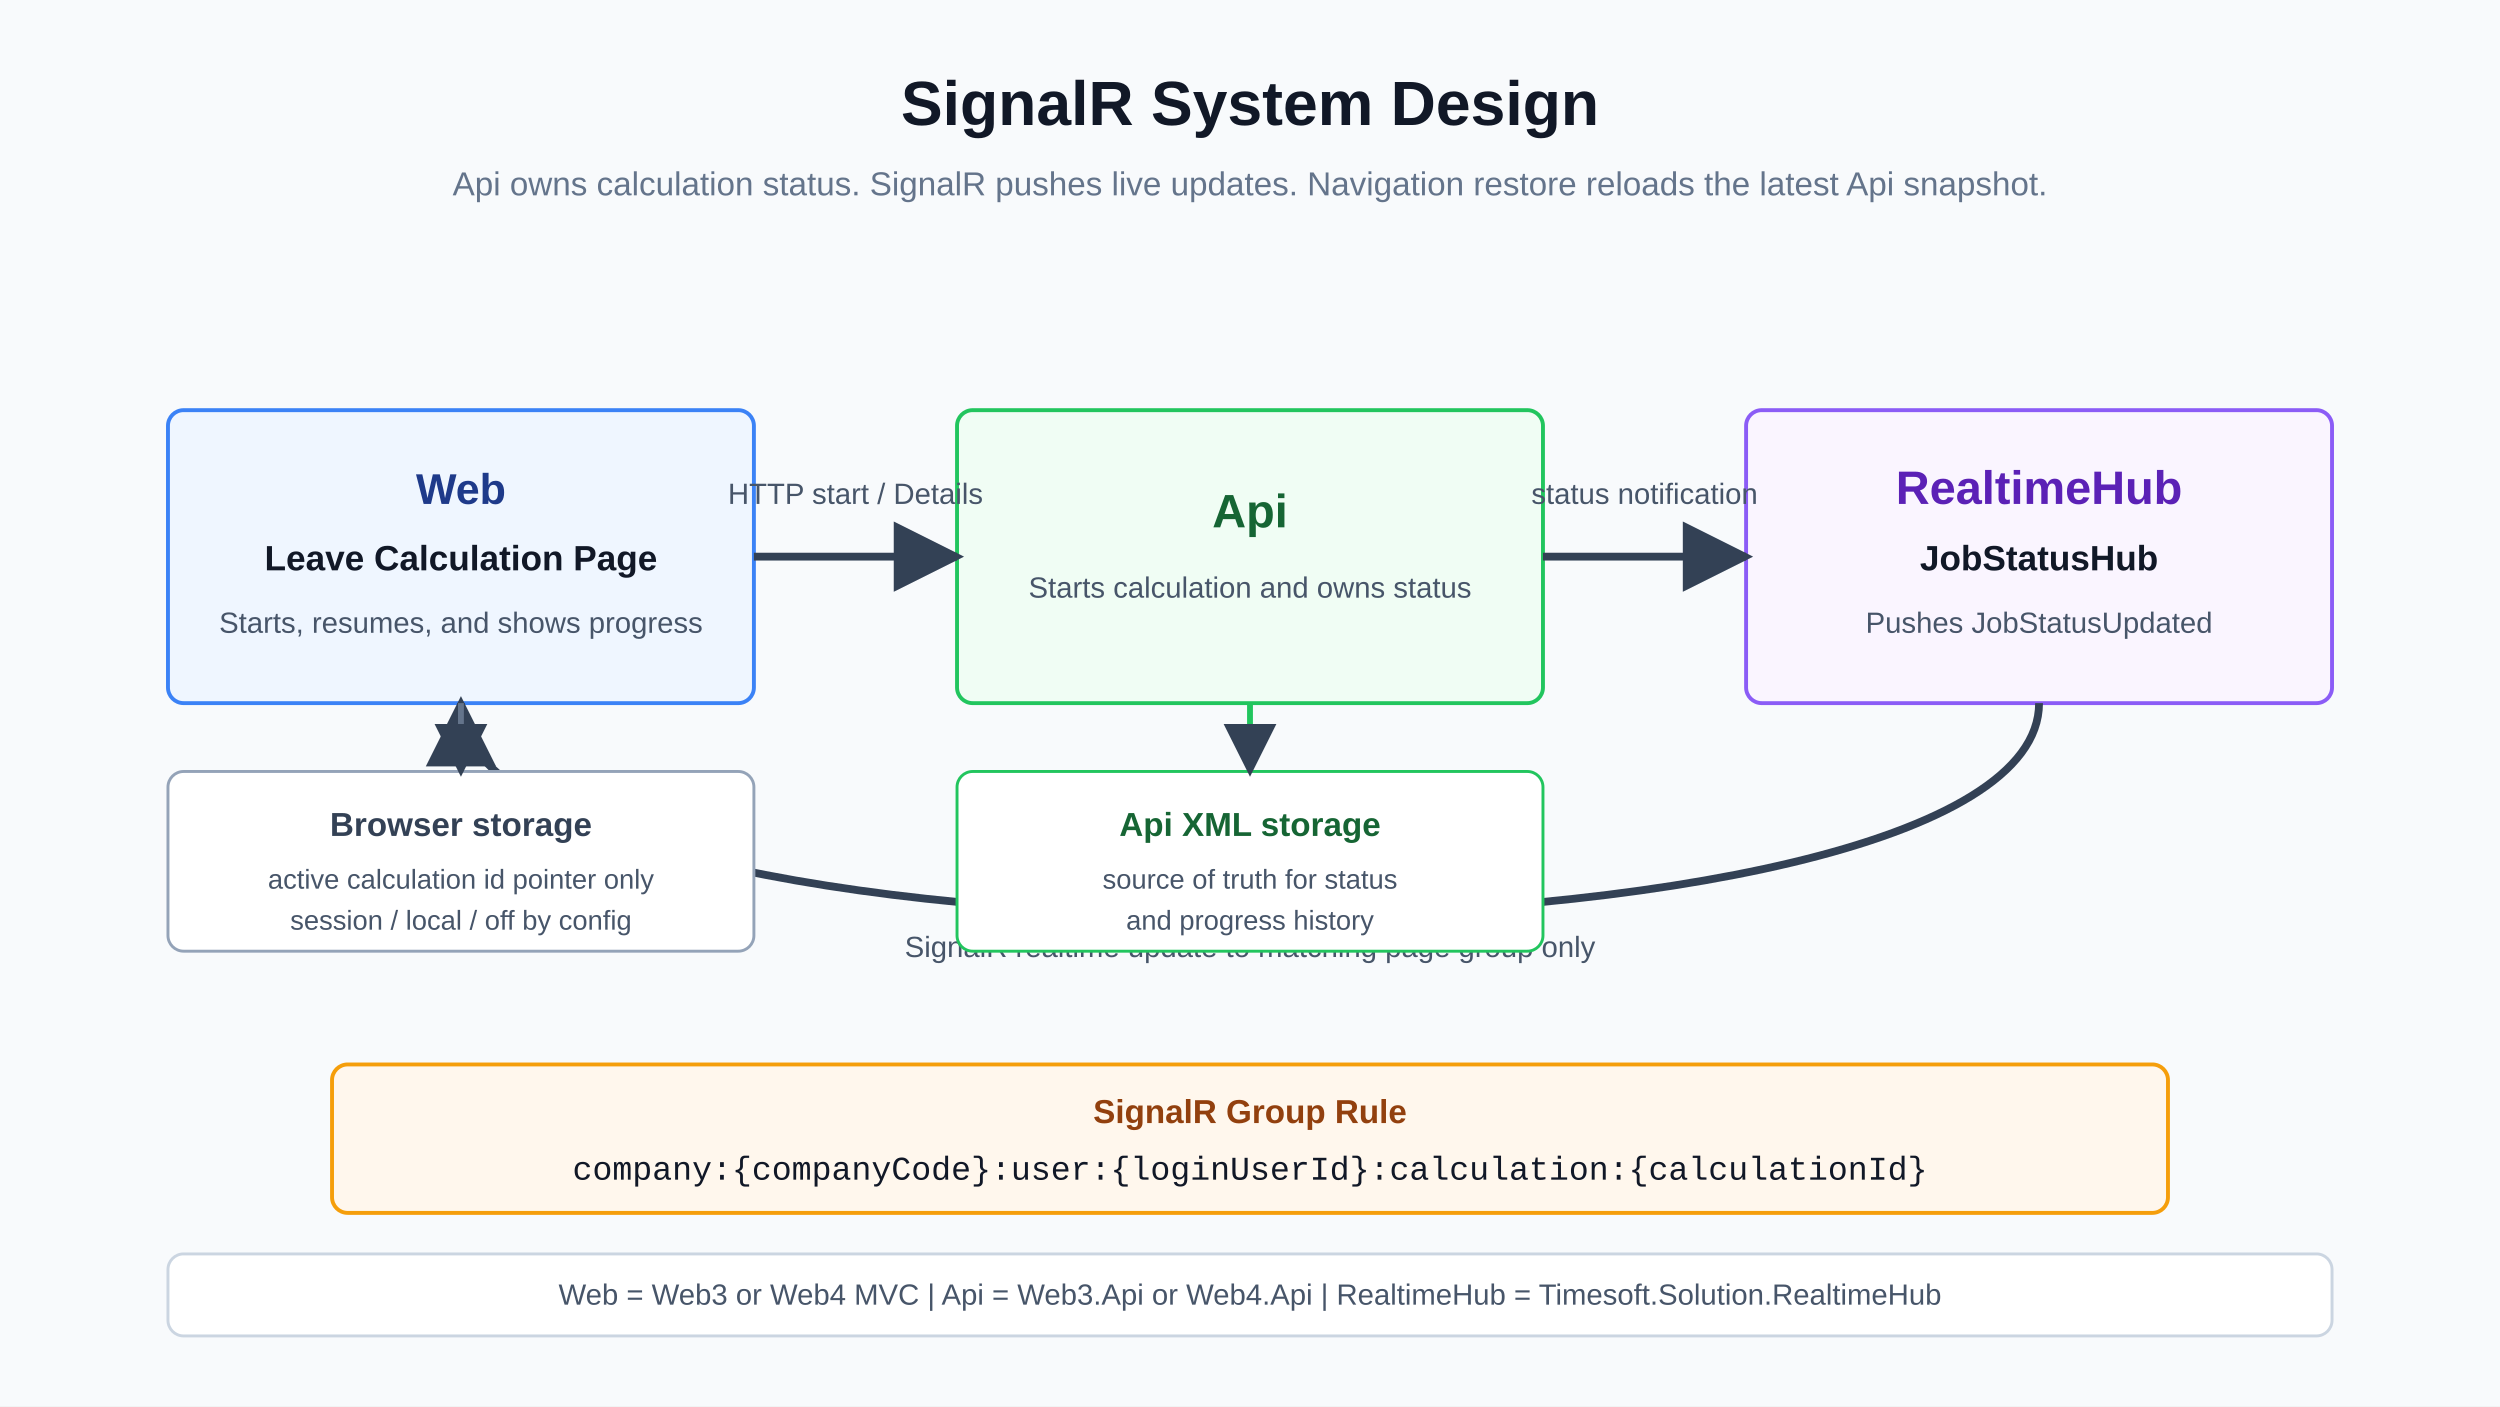
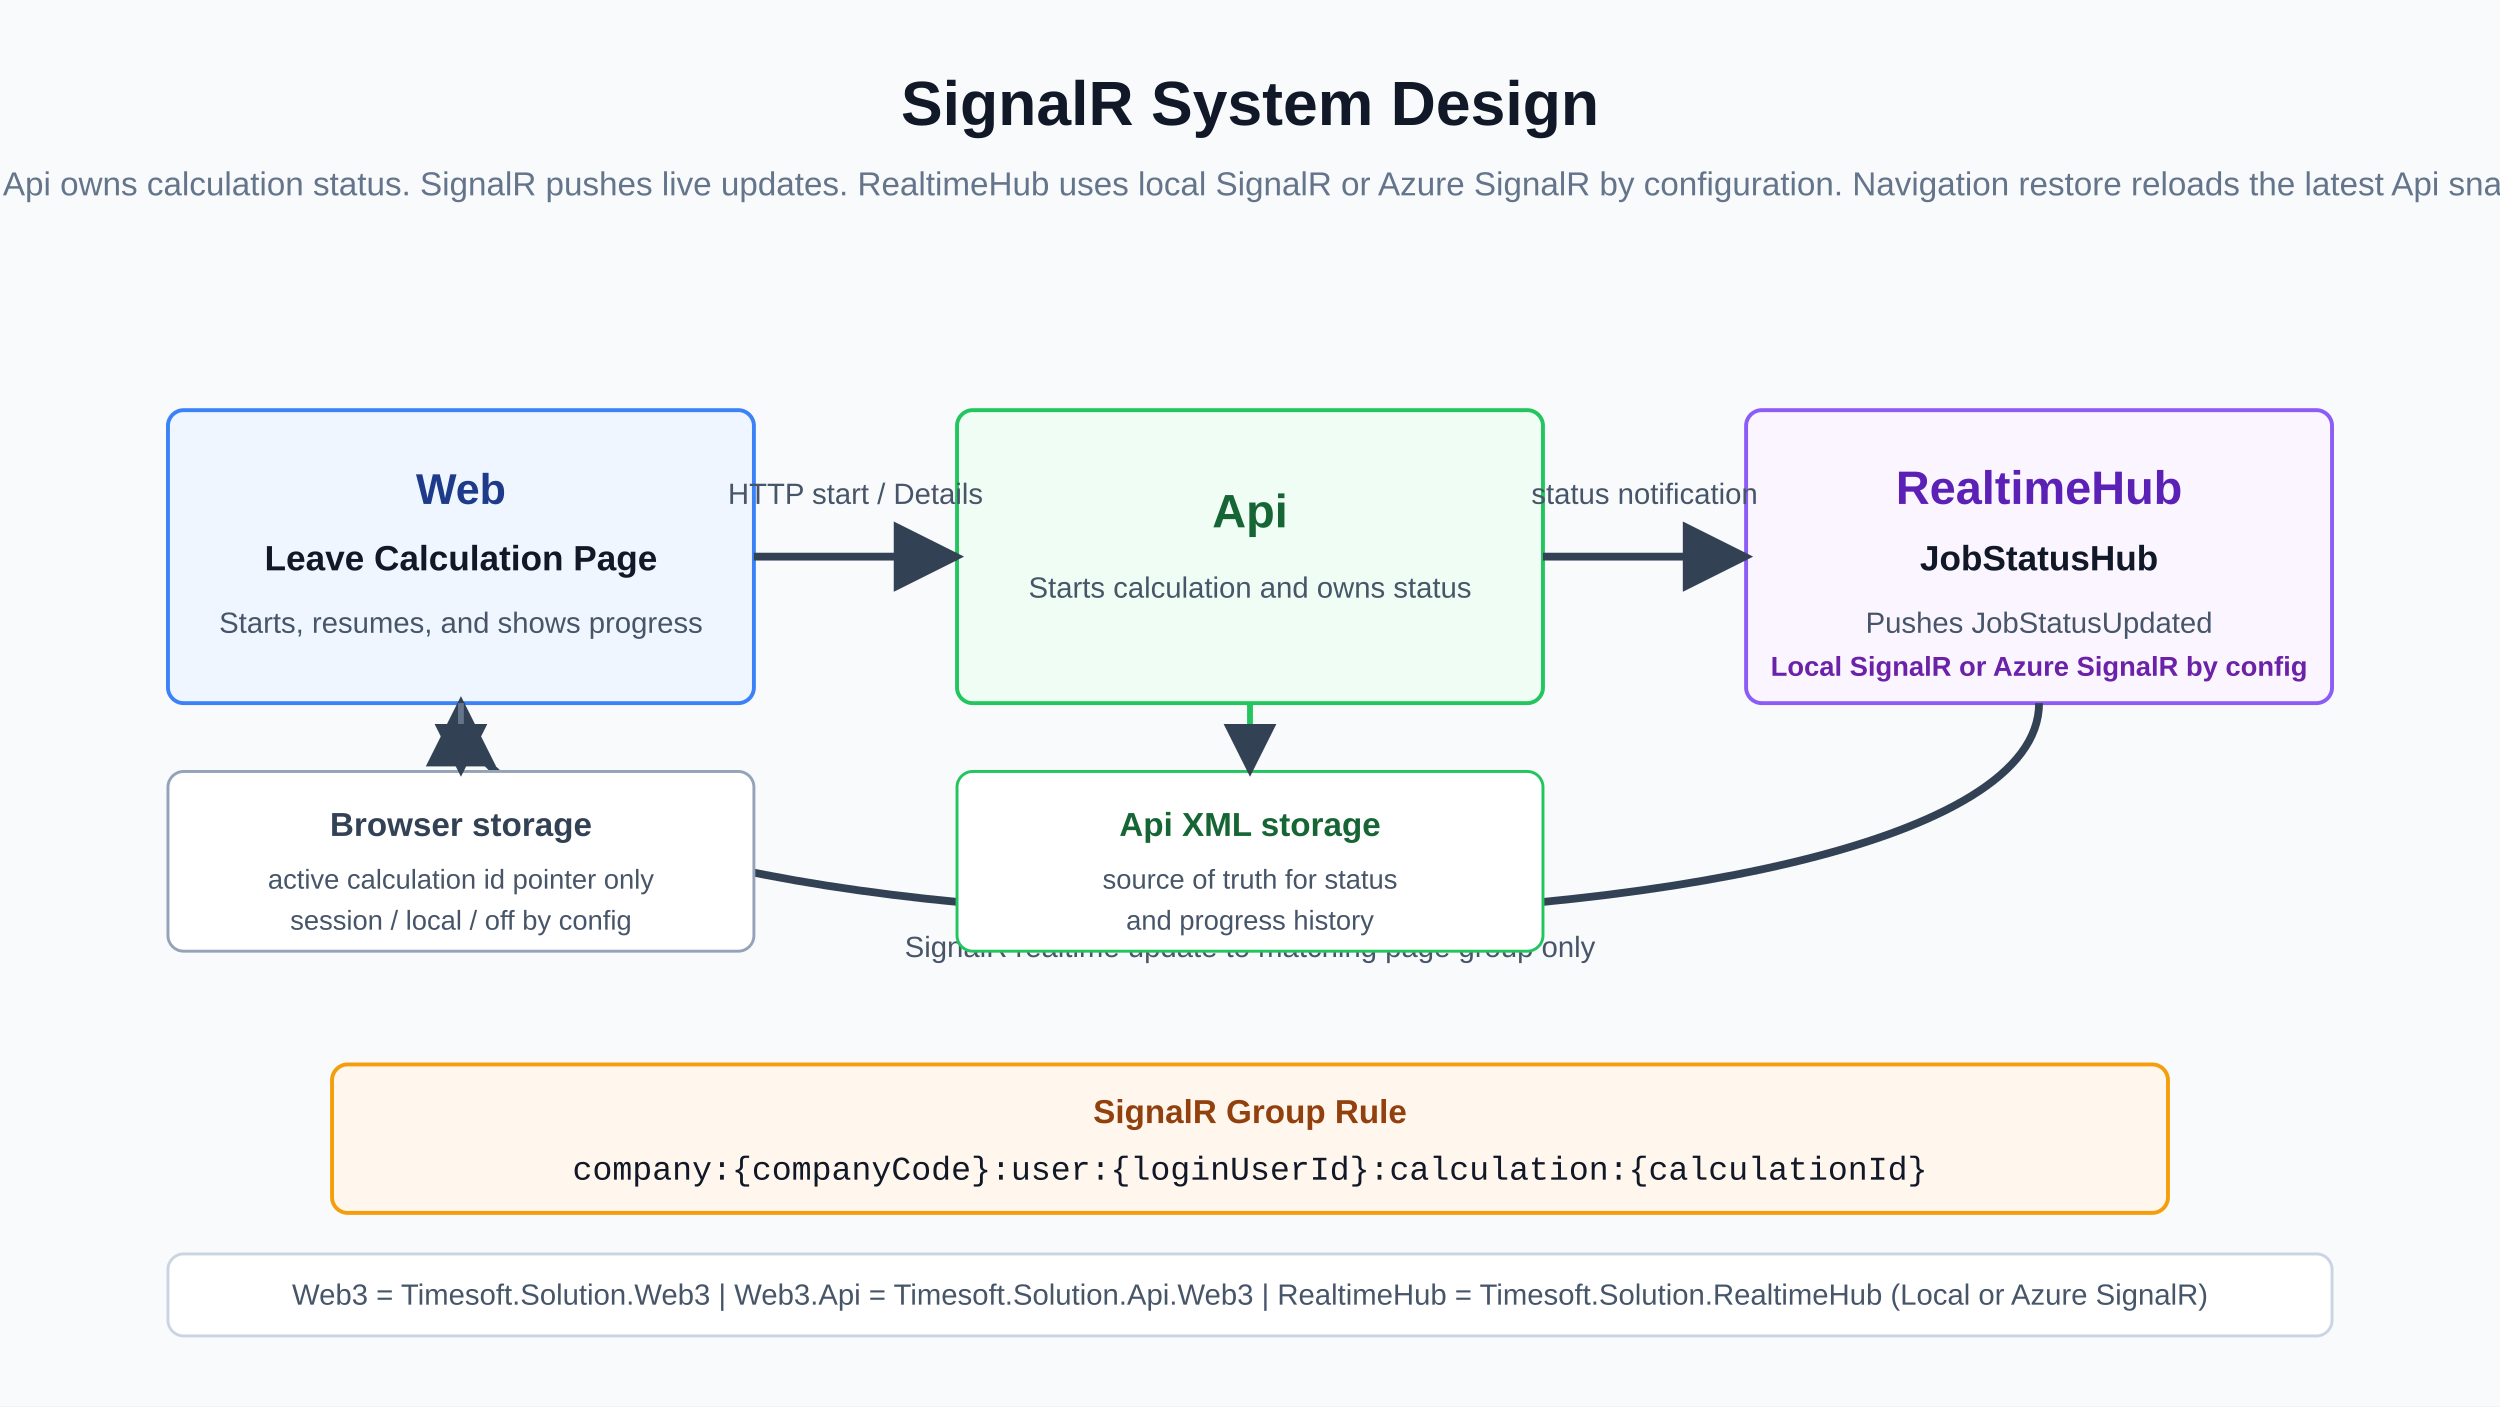
<svg xmlns="http://www.w3.org/2000/svg" width="1280" height="720" viewBox="0 0 1280 720" role="img" aria-labelledby="title desc">
  <defs>
    <marker id="arrow" viewBox="0 0 10 10" refX="9" refY="5" markerWidth="9" markerHeight="9" orient="auto-start-reverse">
      <path d="M 0 0 L 10 5 L 0 10 z" fill="#334155" />
    </marker>
  </defs>
  <rect width="1280" height="720" fill="#f8fafc" />
  <text x="640" y="64" text-anchor="middle" font-family="Segoe UI, Arial, sans-serif" font-size="32" font-weight="700" fill="#111827">
    SignalR System Design
  </text>
  <text x="640" y="100" text-anchor="middle" font-family="Segoe UI, Arial, sans-serif" font-size="17" fill="#64748b">
-     Api owns calculation status. SignalR pushes live updates. Navigation restore reloads the latest Api snapshot.
+     Web3.Api owns calculation status. SignalR pushes live updates. RealtimeHub uses local SignalR or Azure SignalR by configuration. Navigation restore reloads the latest Api snapshot.
  </text>
  <rect x="86" y="210" width="300" height="150" rx="8" fill="#eff6ff" stroke="#3b82f6" stroke-width="2" />
  <text x="236" y="258" text-anchor="middle" font-family="Segoe UI, Arial, sans-serif" font-size="22" font-weight="700" fill="#1e3a8a">
    Web
  </text>
  <text x="236" y="292" text-anchor="middle" font-family="Segoe UI, Arial, sans-serif" font-size="18" font-weight="600" fill="#111827">
    Leave Calculation Page
  </text>
  <text x="236" y="324" text-anchor="middle" font-family="Segoe UI, Arial, sans-serif" font-size="15" fill="#475569">
    Starts, resumes, and shows progress
  </text>
  <rect x="490" y="210" width="300" height="150" rx="8" fill="#f0fdf4" stroke="#22c55e" stroke-width="2" />
  <text x="640" y="270" text-anchor="middle" font-family="Segoe UI, Arial, sans-serif" font-size="24" font-weight="700" fill="#166534">
    Api
  </text>
  <text x="640" y="306" text-anchor="middle" font-family="Segoe UI, Arial, sans-serif" font-size="15" fill="#475569">
    Starts calculation and owns status
  </text>
  <rect x="894" y="210" width="300" height="150" rx="8" fill="#faf5ff" stroke="#8b5cf6" stroke-width="2" />
  <text x="1044" y="258" text-anchor="middle" font-family="Segoe UI, Arial, sans-serif" font-size="24" font-weight="700" fill="#5b21b6">
    RealtimeHub
  </text>
  <text x="1044" y="292" text-anchor="middle" font-family="Segoe UI, Arial, sans-serif" font-size="18" font-weight="600" fill="#111827">
    JobStatusHub
  </text>
  <text x="1044" y="324" text-anchor="middle" font-family="Segoe UI, Arial, sans-serif" font-size="15" fill="#475569">
    Pushes JobStatusUpdated
+   </text>
+   <text x="1044" y="346" text-anchor="middle" font-family="Segoe UI, Arial, sans-serif" font-size="14" font-weight="600" fill="#6b21a8">
+     Local SignalR or Azure SignalR by config
  </text>
  <line x1="386" y1="285" x2="490" y2="285" stroke="#334155" stroke-width="4" marker-end="url(#arrow)" />
  <text x="438" y="258" text-anchor="middle" font-family="Segoe UI, Arial, sans-serif" font-size="15" fill="#475569">
    HTTP start / Details
  </text>
  <line x1="790" y1="285" x2="894" y2="285" stroke="#334155" stroke-width="4" marker-end="url(#arrow)" />
  <text x="842" y="258" text-anchor="middle" font-family="Segoe UI, Arial, sans-serif" font-size="15" fill="#475569">
    status notification
  </text>
  <path d="M 1044 360 C 1044 505, 236 505, 236 360" fill="none" stroke="#334155" stroke-width="4" marker-end="url(#arrow)" />
  <text x="640" y="490" text-anchor="middle" font-family="Segoe UI, Arial, sans-serif" font-size="15" fill="#475569">
    SignalR realtime update to matching page group only
  </text>
  <rect x="86" y="395" width="300" height="92" rx="8" fill="#ffffff" stroke="#94a3b8" stroke-width="1.5" />
  <text x="236" y="428" text-anchor="middle" font-family="Segoe UI, Arial, sans-serif" font-size="17" font-weight="700" fill="#334155">
    Browser storage
  </text>
  <text x="236" y="455" text-anchor="middle" font-family="Segoe UI, Arial, sans-serif" font-size="14" fill="#475569">
    active calculation id pointer only
  </text>
  <text x="236" y="476" text-anchor="middle" font-family="Segoe UI, Arial, sans-serif" font-size="14" fill="#475569">
    session / local / off by config
  </text>
  <rect x="490" y="395" width="300" height="92" rx="8" fill="#ffffff" stroke="#22c55e" stroke-width="1.5" />
  <text x="640" y="428" text-anchor="middle" font-family="Segoe UI, Arial, sans-serif" font-size="17" font-weight="700" fill="#166534">
    Api XML storage
  </text>
  <text x="640" y="455" text-anchor="middle" font-family="Segoe UI, Arial, sans-serif" font-size="14" fill="#475569">
    source of truth for status
  </text>
  <text x="640" y="476" text-anchor="middle" font-family="Segoe UI, Arial, sans-serif" font-size="14" fill="#475569">
    and progress history
  </text>
  <line x1="236" y1="360" x2="236" y2="395" stroke="#64748b" stroke-width="3" marker-end="url(#arrow)" />
  <line x1="640" y1="360" x2="640" y2="395" stroke="#22c55e" stroke-width="3" marker-end="url(#arrow)" />
  <rect x="170" y="545" width="940" height="76" rx="8" fill="#fff7ed" stroke="#f59e0b" stroke-width="2" />
  <text x="640" y="575" text-anchor="middle" font-family="Segoe UI, Arial, sans-serif" font-size="17" font-weight="700" fill="#92400e">
    SignalR Group Rule
  </text>
  <text x="640" y="604" text-anchor="middle" font-family="Consolas, 'Courier New', monospace" font-size="17" fill="#111827">
    company:{companyCode}:user:{loginUserId}:calculation:{calculationId}
  </text>
  <rect x="86" y="642" width="1108" height="42" rx="8" fill="#ffffff" stroke="#cbd5e1" stroke-width="1.5" />
  <text x="640" y="668" text-anchor="middle" font-family="Segoe UI, Arial, sans-serif" font-size="15" fill="#475569">
-     Web = Web3 or Web4 MVC    |    Api = Web3.Api or Web4.Api    |    RealtimeHub = Timesoft.Solution.RealtimeHub
+     Web3 = Timesoft.Solution.Web3    |    Web3.Api = Timesoft.Solution.Api.Web3    |    RealtimeHub = Timesoft.Solution.RealtimeHub (Local or Azure SignalR)
  </text>
</svg>
